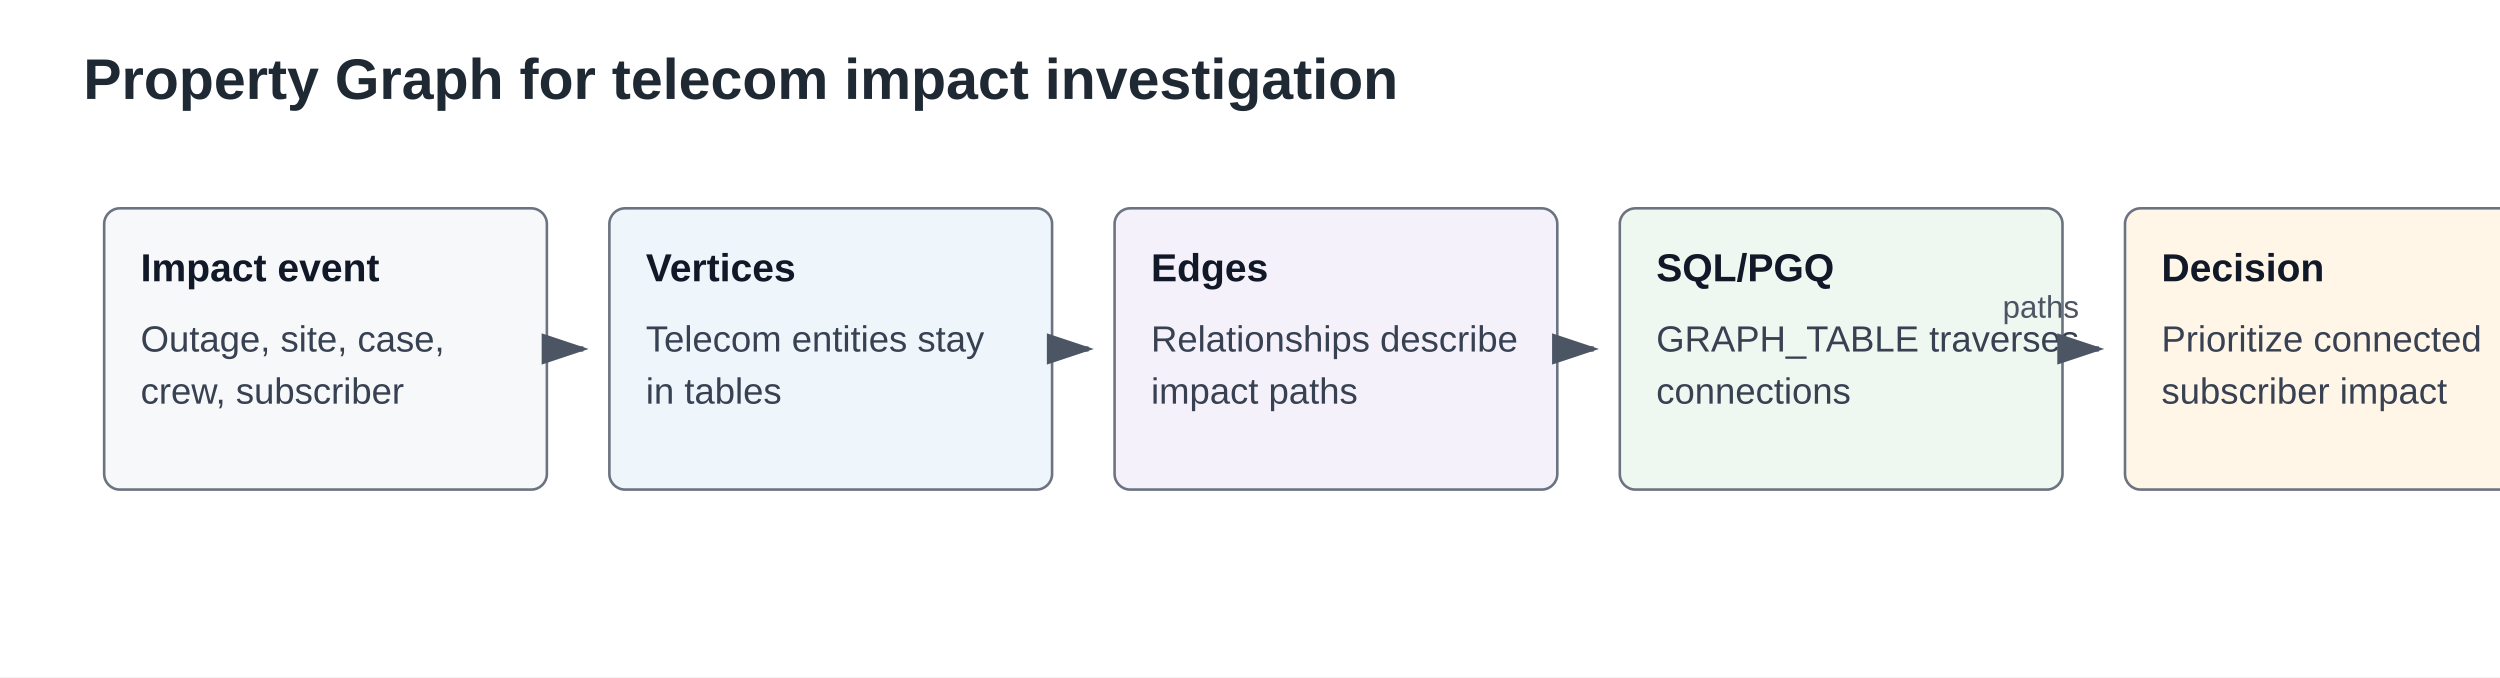
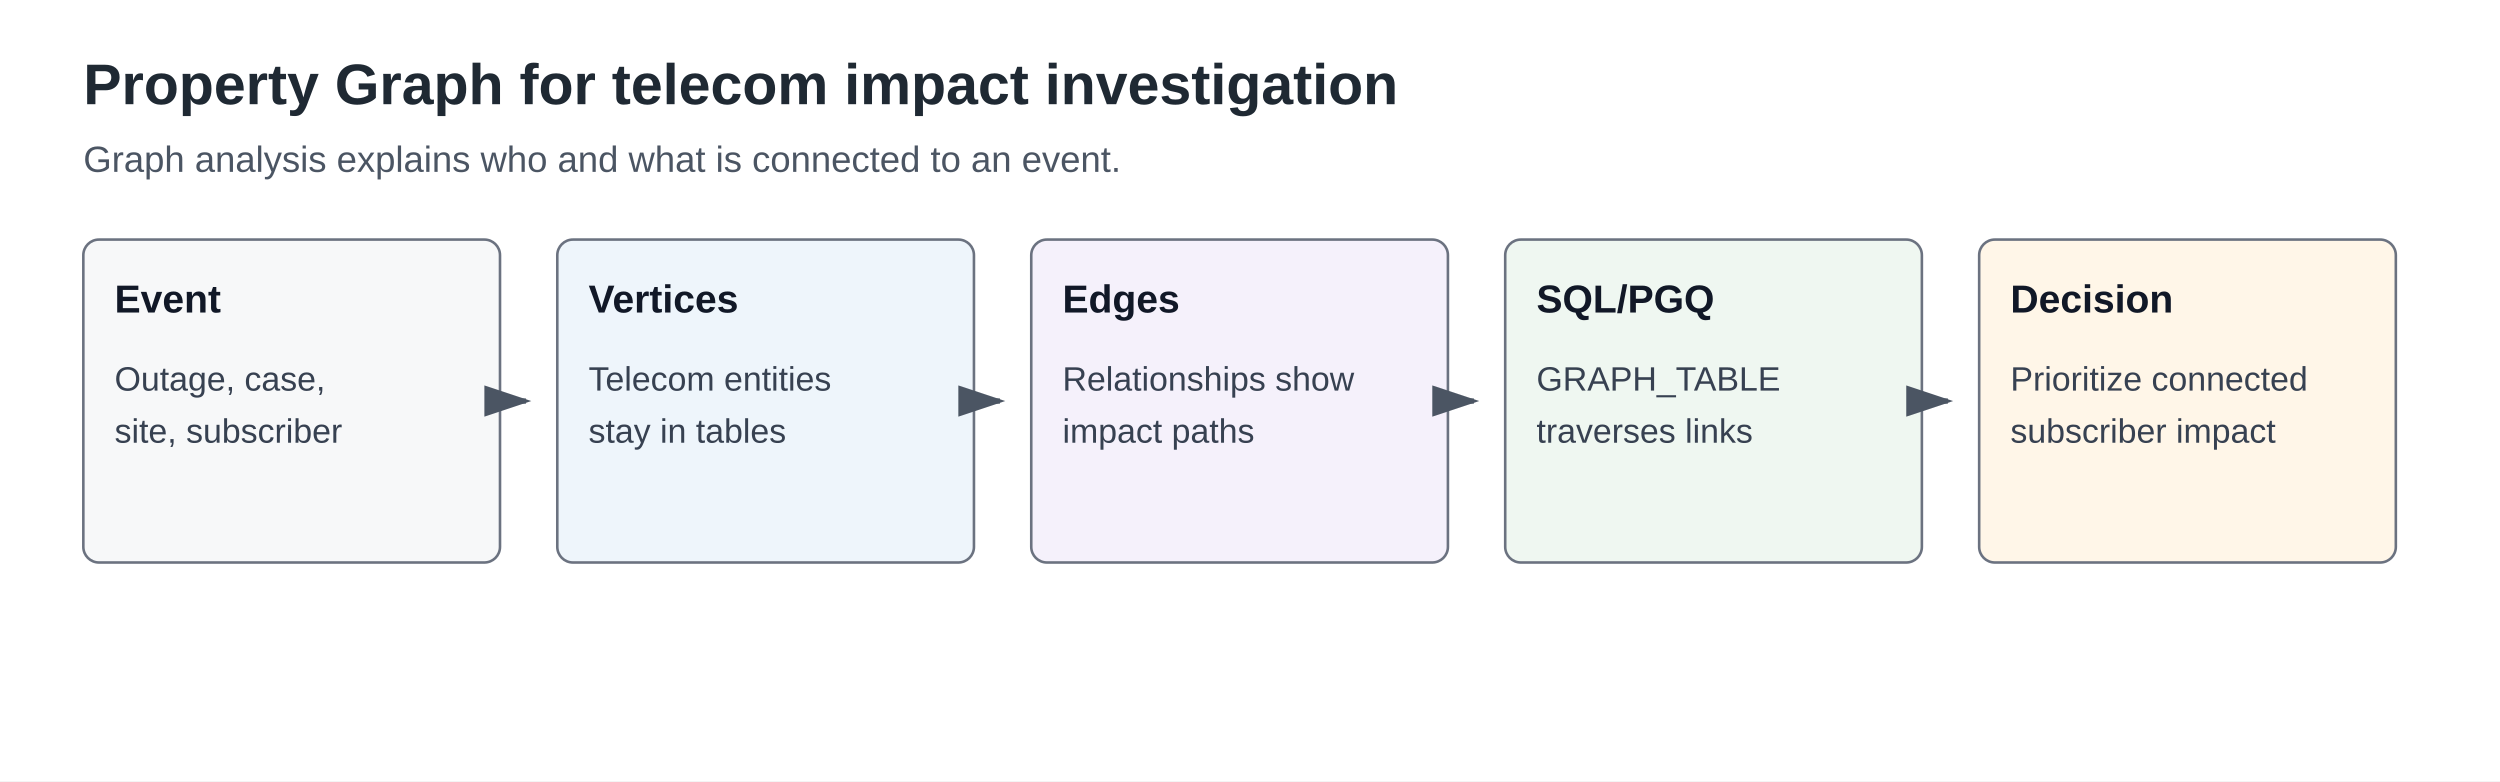
- <svg xmlns="http://www.w3.org/2000/svg" width="960" height="260" viewBox="0 0 960 260" role="img" aria-label="Property Graph for telecom impact investigation">
+ <svg xmlns="http://www.w3.org/2000/svg" width="960" height="300" viewBox="0 0 960 300" role="img" aria-label="Property Graph for telecom impact investigation">
  <defs>
    <marker id="arrow" markerWidth="10" markerHeight="10" refX="8" refY="3" orient="auto">
      <path d="M0,0 L0,6 L9,3 z" fill="#4b5563" />
    </marker>
  </defs>
-   <rect width="960" height="260" fill="#ffffff" />
-   <text x="32" y="38" font-family="Arial, sans-serif" font-size="22" font-weight="700" fill="#1f2933">Property Graph for telecom impact investigation</text>
-   <rect x="40" y="80" width="170" height="108" rx="6" fill="#f7f8f9" stroke="#6b7280" />
-   <text x="54" y="108" font-family="Arial, sans-serif" font-size="15" font-weight="700" fill="#111827">Impact event</text>
-   <text x="54" y="135" font-family="Arial, sans-serif" font-size="14" fill="#374151">Outage, site, case,</text>
-   <text x="54" y="155" font-family="Arial, sans-serif" font-size="14" fill="#374151">crew, subscriber</text>
-   <rect x="234" y="80" width="170" height="108" rx="6" fill="#eef5fb" stroke="#6b7280" />
-   <text x="248" y="108" font-family="Arial, sans-serif" font-size="15" font-weight="700" fill="#111827">Vertices</text>
-   <text x="248" y="135" font-family="Arial, sans-serif" font-size="14" fill="#374151">Telecom entities stay</text>
-   <text x="248" y="155" font-family="Arial, sans-serif" font-size="14" fill="#374151">in tables</text>
-   <rect x="428" y="80" width="170" height="108" rx="6" fill="#f5f1fb" stroke="#6b7280" />
-   <text x="442" y="108" font-family="Arial, sans-serif" font-size="15" font-weight="700" fill="#111827">Edges</text>
-   <text x="442" y="135" font-family="Arial, sans-serif" font-size="14" fill="#374151">Relationships describe</text>
-   <text x="442" y="155" font-family="Arial, sans-serif" font-size="14" fill="#374151">impact paths</text>
-   <rect x="622" y="80" width="170" height="108" rx="6" fill="#eff7f1" stroke="#6b7280" />
-   <text x="636" y="108" font-family="Arial, sans-serif" font-size="15" font-weight="700" fill="#111827">SQL/PGQ</text>
-   <text x="636" y="135" font-family="Arial, sans-serif" font-size="14" fill="#374151">GRAPH_TABLE traverses</text>
-   <text x="636" y="155" font-family="Arial, sans-serif" font-size="14" fill="#374151">connections</text>
-   <rect x="816" y="80" width="170" height="108" rx="6" fill="#fff6e8" stroke="#6b7280" />
-   <text x="830" y="108" font-family="Arial, sans-serif" font-size="15" font-weight="700" fill="#111827">Decision</text>
-   <text x="830" y="135" font-family="Arial, sans-serif" font-size="14" fill="#374151">Prioritize connected</text>
-   <text x="830" y="155" font-family="Arial, sans-serif" font-size="14" fill="#374151">subscriber impact</text>
-   <line x1="210" y1="134.0" x2="224" y2="134.0" stroke="#4b5563" stroke-width="2" marker-end="url(#arrow)" />
-   <line x1="404" y1="134.0" x2="418" y2="134.0" stroke="#4b5563" stroke-width="2" marker-end="url(#arrow)" />
-   <line x1="598" y1="134.0" x2="612" y2="134.0" stroke="#4b5563" stroke-width="2" marker-end="url(#arrow)" />
-   <line x1="792" y1="134.0" x2="806" y2="134.0" stroke="#4b5563" stroke-width="2" marker-end="url(#arrow)" />
-   <text x="769.0" y="122.0" font-family="Arial, sans-serif" font-size="12" fill="#4b5563">paths</text>
+   <rect width="960" height="300" fill="#ffffff" />
+   <text x="32" y="40" font-family="Arial, sans-serif" font-size="22" font-weight="700" fill="#1f2933">Property Graph for telecom impact investigation</text>
+   <text x="32" y="66" font-family="Arial, sans-serif" font-size="14" fill="#4b5563">Graph analysis explains who and what is connected to an event.</text>
+   <rect x="32" y="92" width="160" height="124" rx="6" fill="#f7f8f9" stroke="#6b7280" />
+   <text x="44" y="120" font-family="Arial, sans-serif" font-size="15" font-weight="700" fill="#111827">Event</text>
+   <text x="44" y="150" font-family="Arial, sans-serif" font-size="13" fill="#374151">Outage, case,</text>
+   <text x="44" y="170" font-family="Arial, sans-serif" font-size="13" fill="#374151">site, subscriber</text>
+   <line x1="192" y1="154.0" x2="202" y2="154.0" stroke="#4b5563" stroke-width="2" marker-end="url(#arrow)" />
+   <rect x="214" y="92" width="160" height="124" rx="6" fill="#eef5fb" stroke="#6b7280" />
+   <text x="226" y="120" font-family="Arial, sans-serif" font-size="15" font-weight="700" fill="#111827">Vertices</text>
+   <text x="226" y="150" font-family="Arial, sans-serif" font-size="13" fill="#374151">Telecom entities</text>
+   <text x="226" y="170" font-family="Arial, sans-serif" font-size="13" fill="#374151">stay in tables</text>
+   <line x1="374" y1="154.0" x2="384" y2="154.0" stroke="#4b5563" stroke-width="2" marker-end="url(#arrow)" />
+   <rect x="396" y="92" width="160" height="124" rx="6" fill="#f5f1fb" stroke="#6b7280" />
+   <text x="408" y="120" font-family="Arial, sans-serif" font-size="15" font-weight="700" fill="#111827">Edges</text>
+   <text x="408" y="150" font-family="Arial, sans-serif" font-size="13" fill="#374151">Relationships show</text>
+   <text x="408" y="170" font-family="Arial, sans-serif" font-size="13" fill="#374151">impact paths</text>
+   <line x1="556" y1="154.0" x2="566" y2="154.0" stroke="#4b5563" stroke-width="2" marker-end="url(#arrow)" />
+   <rect x="578" y="92" width="160" height="124" rx="6" fill="#eff7f1" stroke="#6b7280" />
+   <text x="590" y="120" font-family="Arial, sans-serif" font-size="15" font-weight="700" fill="#111827">SQL/PGQ</text>
+   <text x="590" y="150" font-family="Arial, sans-serif" font-size="13" fill="#374151">GRAPH_TABLE</text>
+   <text x="590" y="170" font-family="Arial, sans-serif" font-size="13" fill="#374151">traverses links</text>
+   <line x1="738" y1="154.0" x2="748" y2="154.0" stroke="#4b5563" stroke-width="2" marker-end="url(#arrow)" />
+   <rect x="760" y="92" width="160" height="124" rx="6" fill="#fff6e8" stroke="#6b7280" />
+   <text x="772" y="120" font-family="Arial, sans-serif" font-size="15" font-weight="700" fill="#111827">Decision</text>
+   <text x="772" y="150" font-family="Arial, sans-serif" font-size="13" fill="#374151">Prioritize connected</text>
+   <text x="772" y="170" font-family="Arial, sans-serif" font-size="13" fill="#374151">subscriber impact</text>
</svg>
